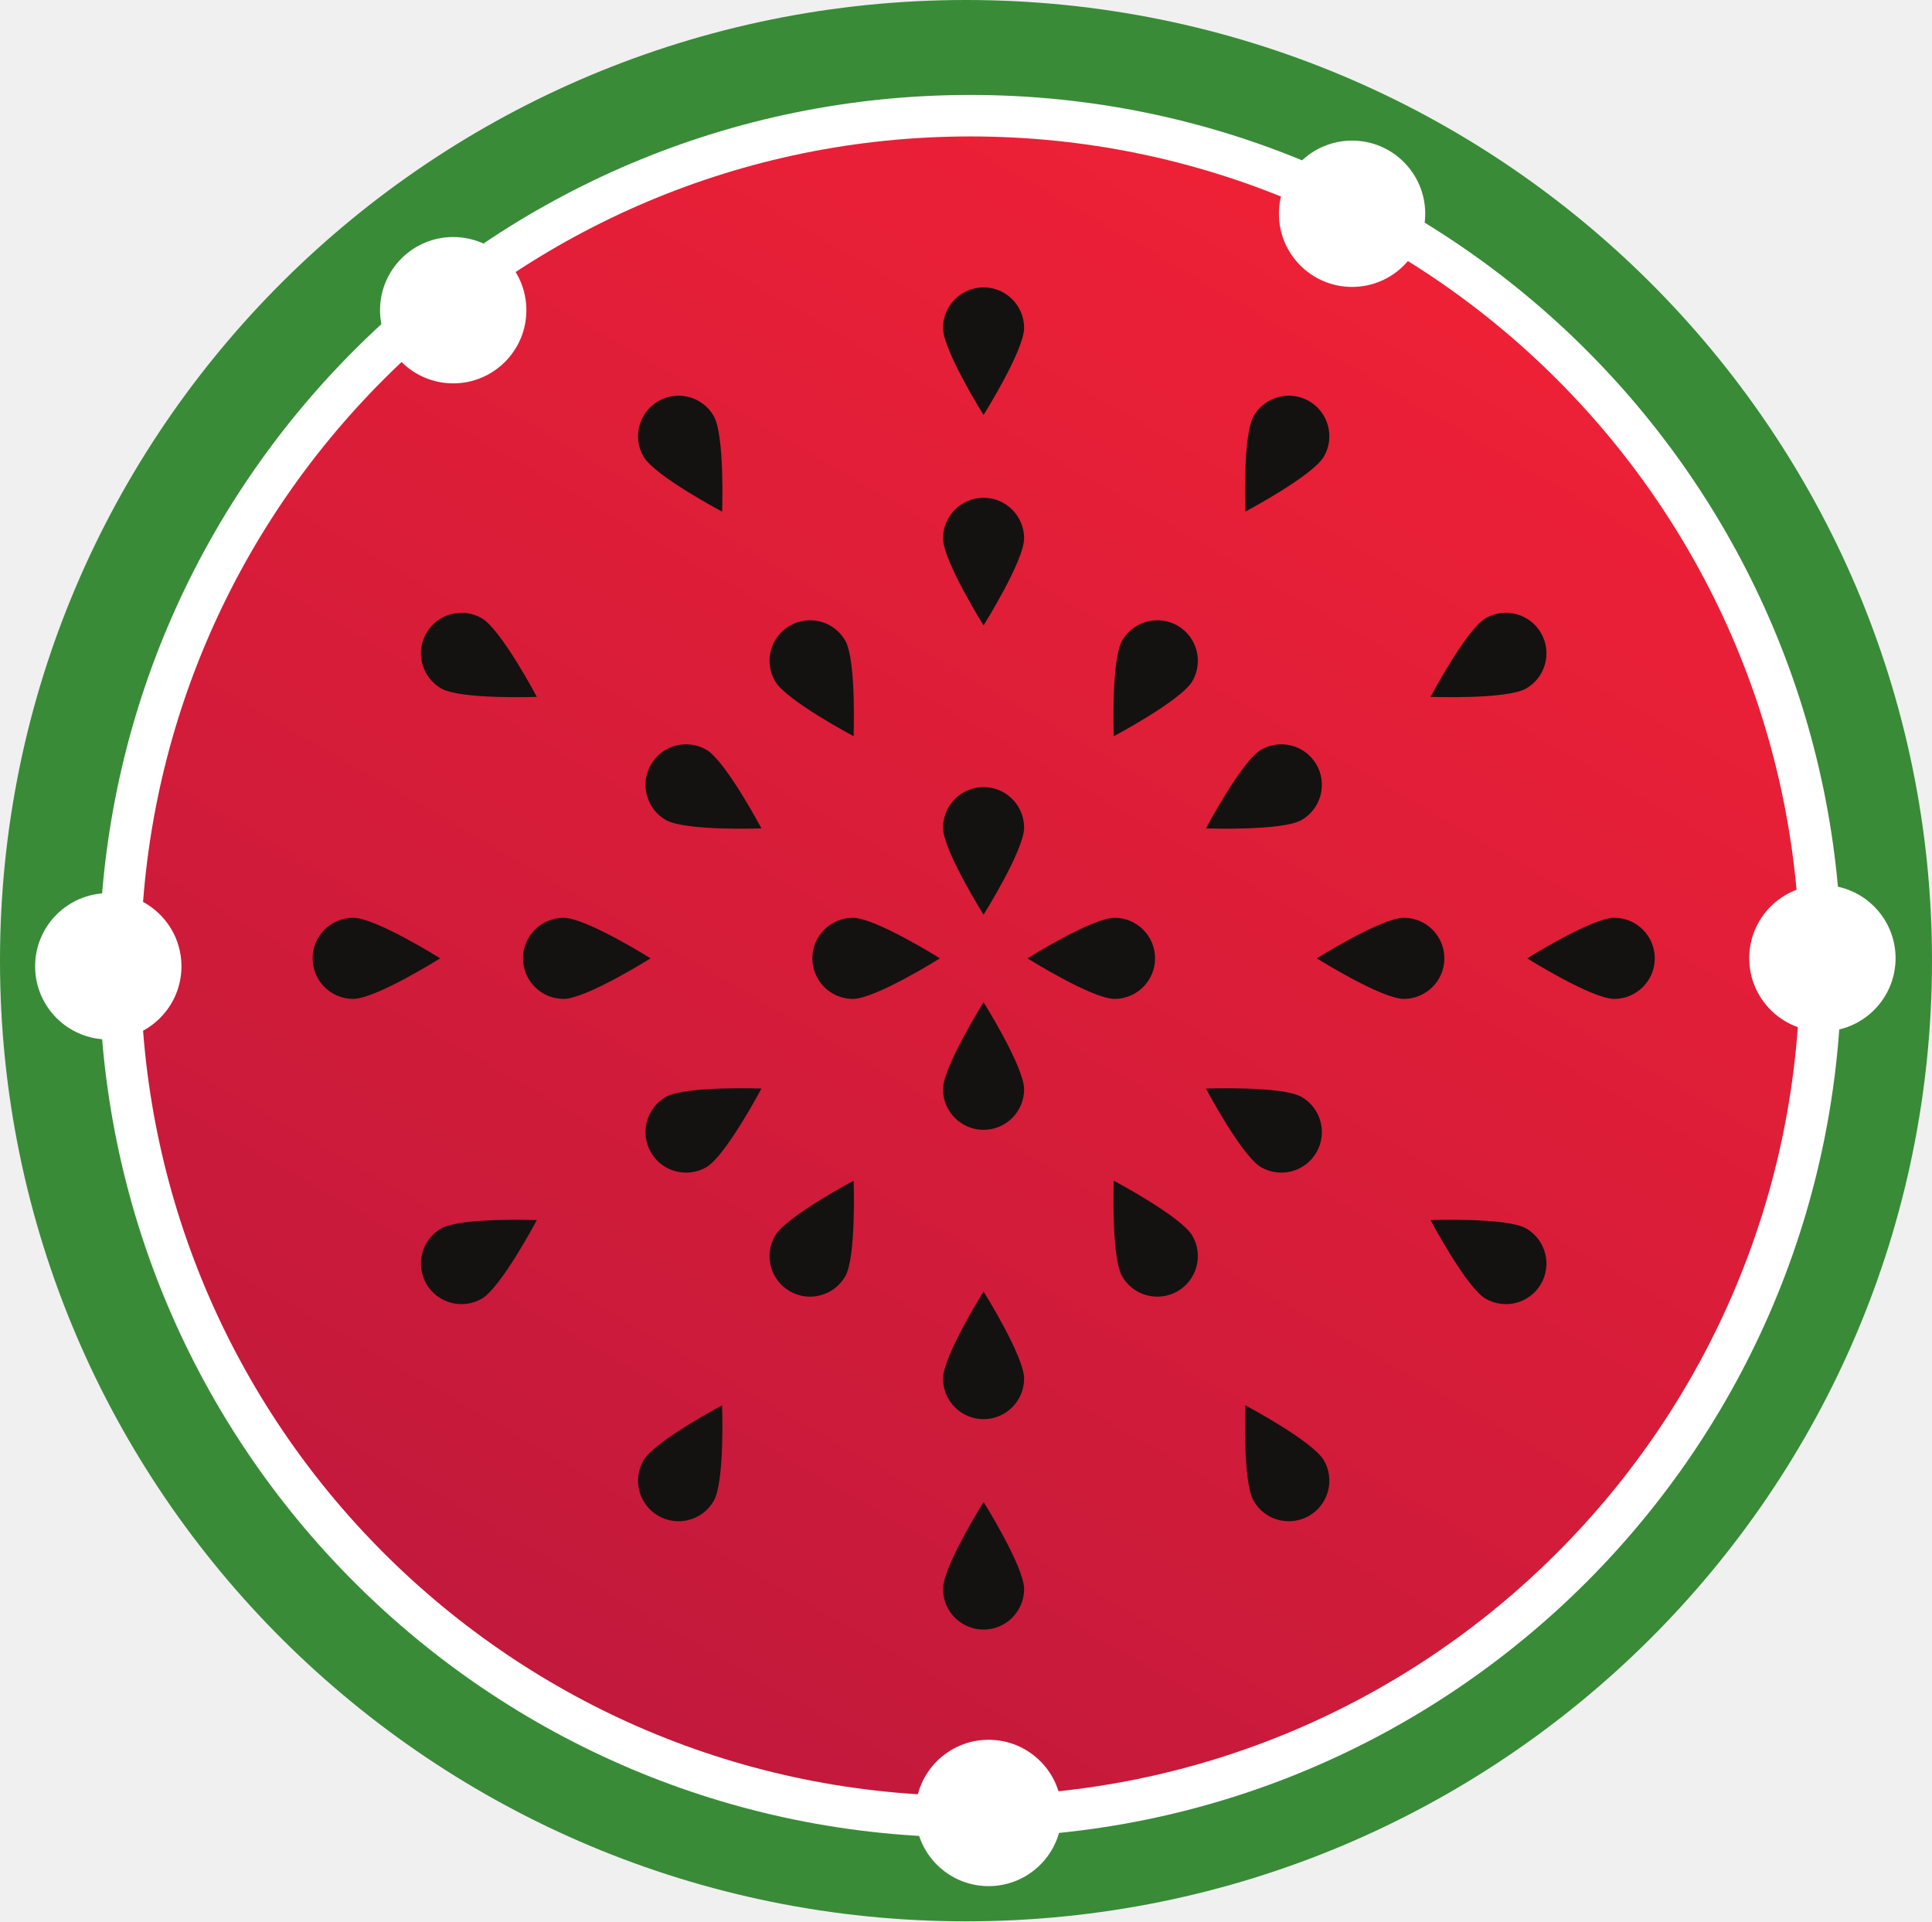
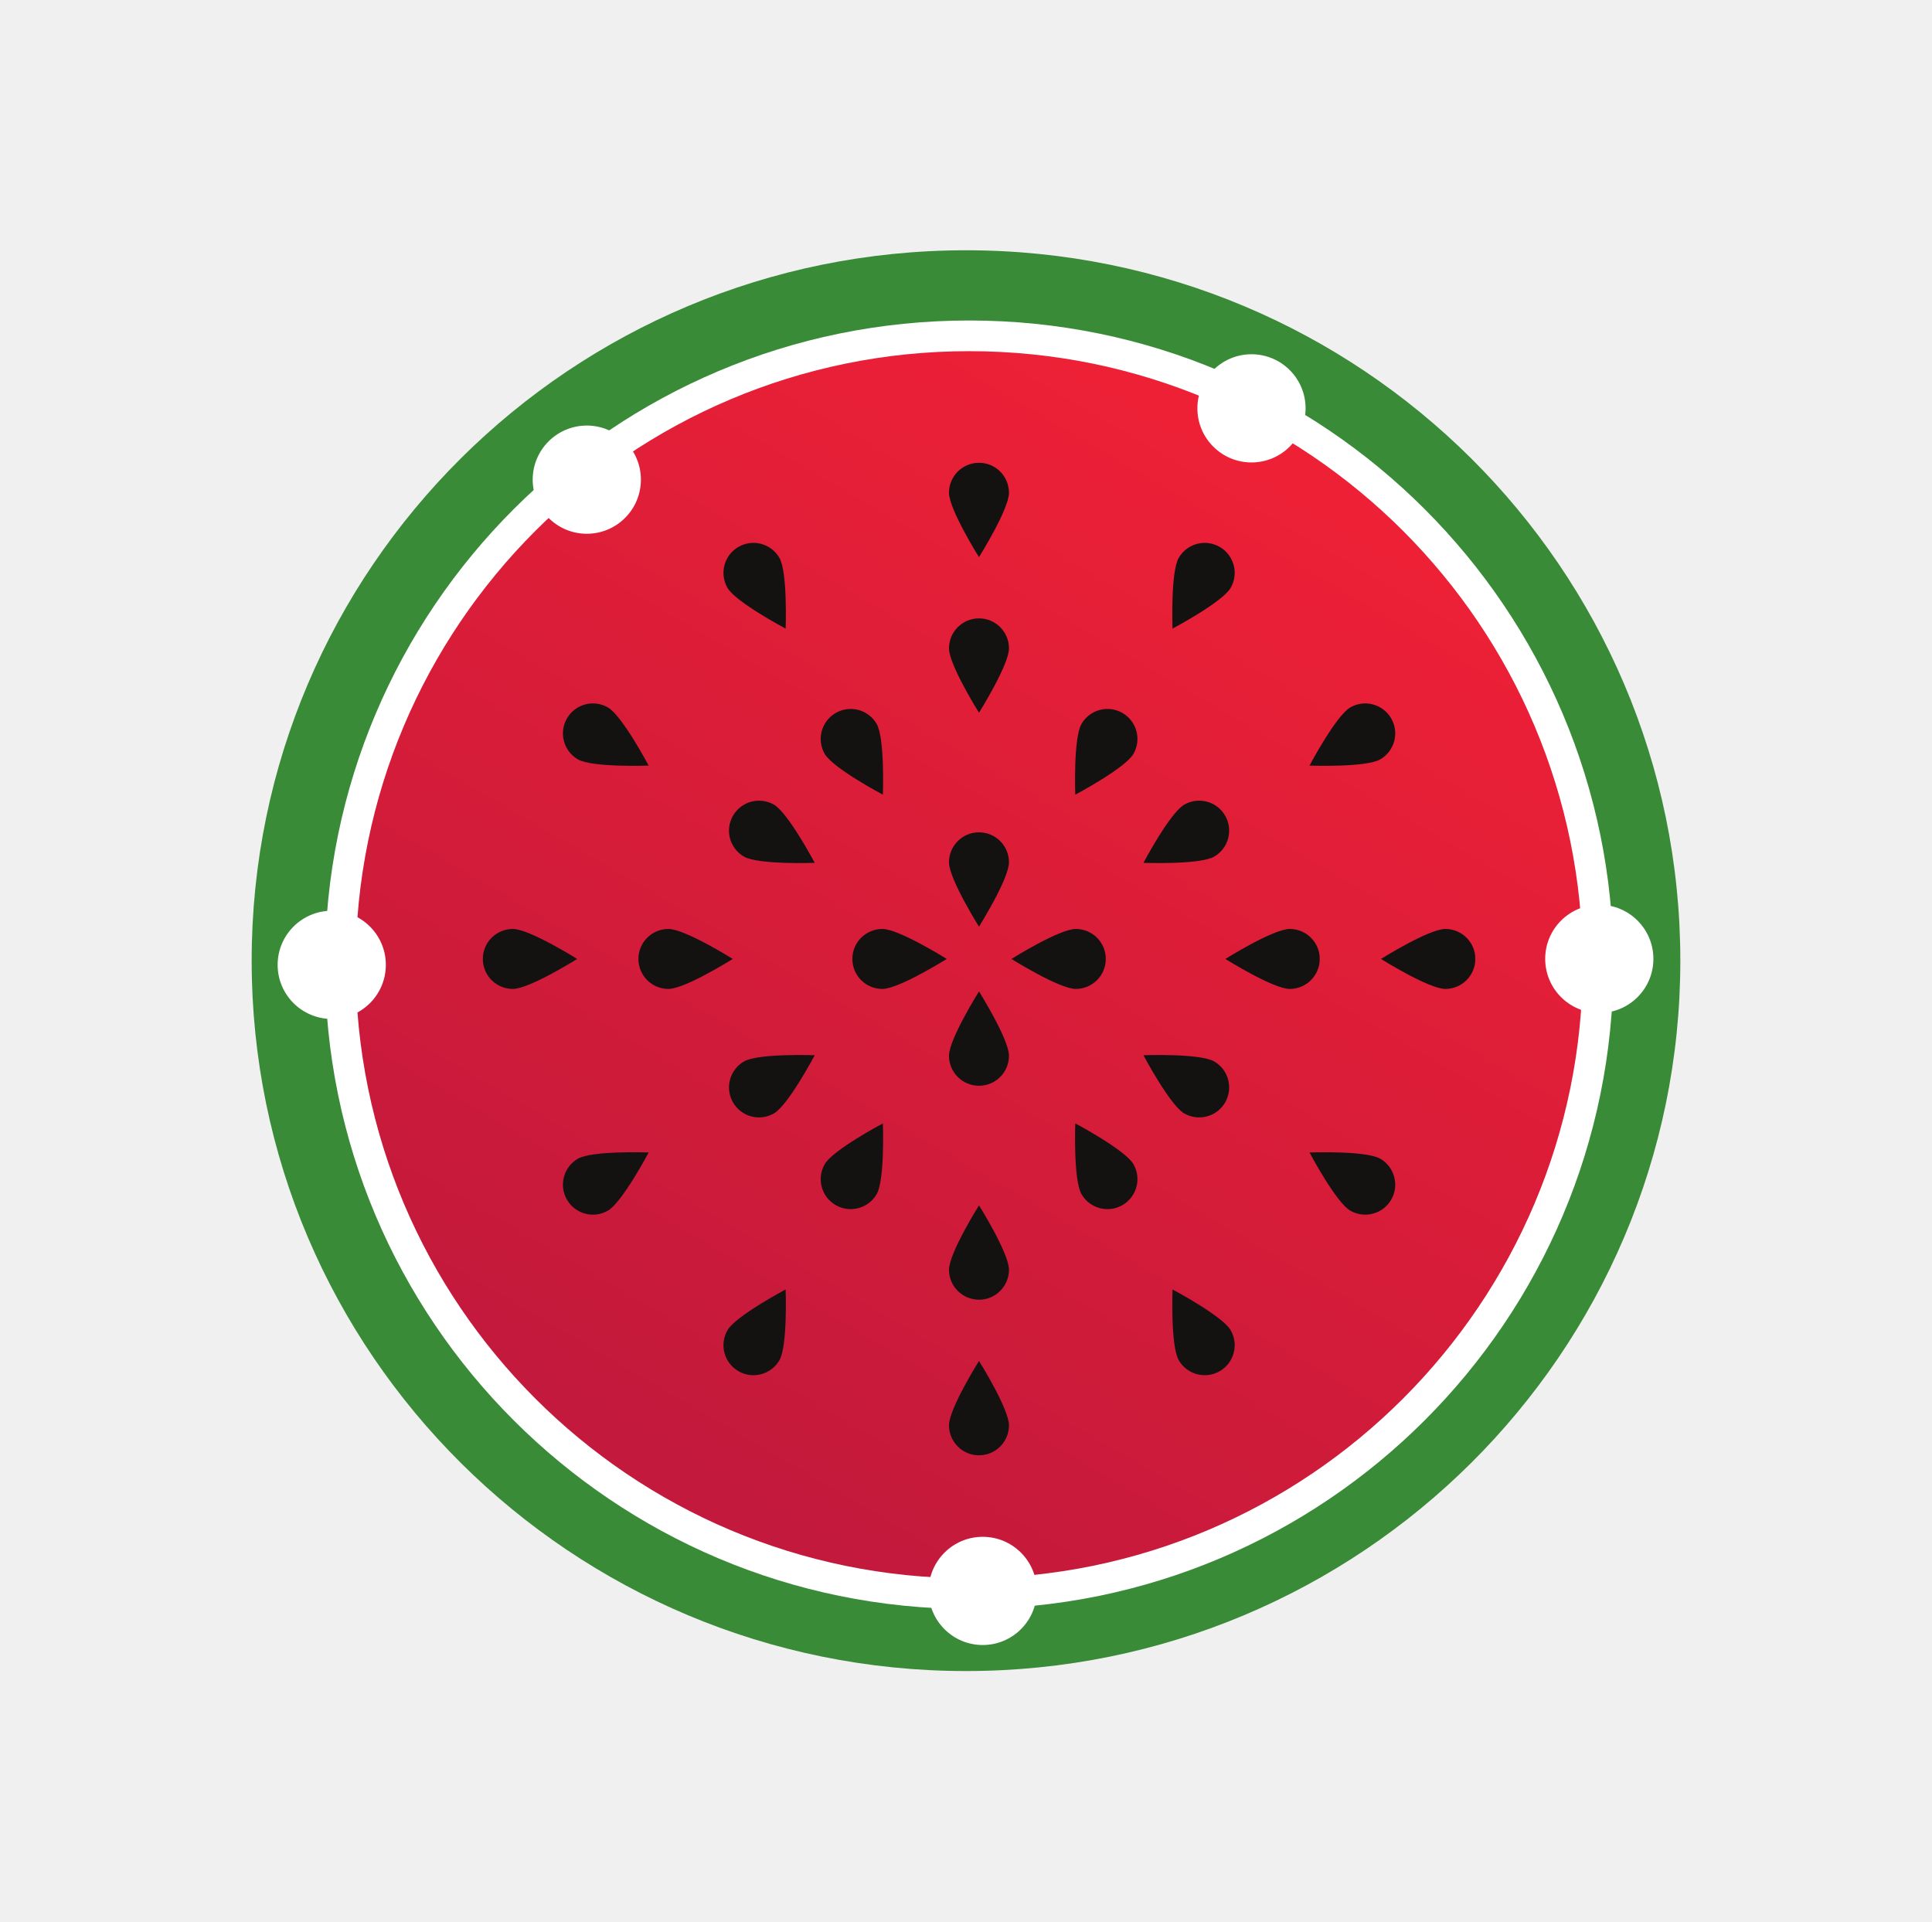
<svg xmlns="http://www.w3.org/2000/svg" id="svg3425" version="1.1" xml:space="preserve" width="298.419" height="296.763" viewBox="0 0 298.419 296.763">
  <defs id="defs3429">
    <linearGradient x1="0" y1="0" x2="1" y2="0" gradientUnits="userSpaceOnUse" gradientTransform="matrix(1025.44,1776.11,1776.11,-1025.44,1882.29,1516.03)" spreadMethod="pad" id="linearGradient3459">
      <stop style="stop-opacity:1;stop-color:#c2193c" offset="0" id="stop3461" />
      <stop style="stop-opacity:1;stop-color:#ee2036" offset="1" id="stop3463" />
    </linearGradient>
  </defs>
  <g id="g3433" transform="matrix(1.25,0,0,-1.25,-148.5219,373.25)">
    <g id="g3435" transform="scale(0.1,0.1)">
-       <g id="g3571" transform="translate(-7.814902,-611.9399)">
+       <g id="g3571" transform="matrix(0.7394764,0,0,0.7394764,614.7492,16.15373)">
        <path id="path3455" style="fill:#398b38;fill-opacity:1;fill-rule:evenodd;stroke:none" d="m 2389.66,3597.94 c -659.24,0 -1193.67,-531.46 -1193.67,-1187.05 0,-655.59 534.43,-1187.05 1193.67,-1187.05 659.25,0 1193.68,531.46 1193.68,1187.05 0,655.59 -534.43,1187.05 -1193.68,1187.05" />
        <path id="path3457" style="fill:#ffffff;fill-opacity:1;fill-rule:evenodd;stroke:none" d="m 2395,3480.62 c -594.55,0 -1076.53,-481.99 -1076.53,-1076.54 0,-594.55 481.98,-1076.52 1076.53,-1076.52 594.56,0 1076.53,481.97 1076.53,1076.52 0,594.55 -481.97,1076.54 -1076.53,1076.54" />
        <path id="path3465" style="fill:url(#linearGradient3459);fill-opacity:1;fill-rule:evenodd;stroke:none" d="m 2395,3429.35 c -566.24,0 -1025.27,-459.03 -1025.27,-1025.27 0,-566.24 459.03,-1025.26 1025.27,-1025.26 566.24,0 1025.27,459.02 1025.27,1025.26 0,566.24 -459.03,1025.27 -1025.27,1025.27" />
        <path id="path3467" style="fill:#ffffff;fill-opacity:1;fill-rule:evenodd;stroke:none" d="m 1329.8,2494.3 c -49.93,0 -90.41,-40.48 -90.41,-90.41 0,-49.93 40.48,-90.41 90.41,-90.41 49.93,0 90.41,40.48 90.41,90.41 0,49.93 -40.48,90.41 -90.41,90.41" />
        <path id="path3469" style="fill:#ffffff;fill-opacity:1;fill-rule:evenodd;stroke:none" d="m 3447.92,2504.3 c -49.93,0 -90.41,-40.48 -90.41,-90.41 0,-49.93 40.48,-90.41 90.41,-90.41 49.93,0 90.41,40.48 90.41,90.41 0,49.93 -40.48,90.41 -90.41,90.41" />
        <path id="path3471" style="fill:#ffffff;fill-opacity:1;fill-rule:evenodd;stroke:none" d="m 2417.6,1448.15 c -49.92,0 -90.4,-40.47 -90.4,-90.41 0,-49.93 40.48,-90.41 90.4,-90.41 49.93,0 90.41,40.48 90.41,90.41 0,49.94 -40.48,90.41 -90.41,90.41" />
        <path id="path3473" style="fill:#ffffff;fill-opacity:1;fill-rule:evenodd;stroke:none" d="m 2866.73,3424.2 c -49.93,0 -90.41,-40.48 -90.41,-90.41 0,-49.93 40.48,-90.4 90.41,-90.4 49.93,0 90.4,40.47 90.4,90.4 0,49.93 -40.47,90.41 -90.4,90.41" />
        <path id="path3475" style="fill:#ffffff;fill-opacity:1;fill-rule:evenodd;stroke:none" d="m 1756.01,3305.05 c -49.93,0 -90.41,-40.48 -90.41,-90.41 0,-49.93 40.48,-90.41 90.41,-90.41 49.93,0 90.41,40.48 90.41,90.41 0,49.93 -40.48,90.41 -90.41,90.41" />
        <path id="path3477" style="fill:#131210;fill-opacity:1;fill-rule:nonzero;stroke:none" d="m 2461.48,2251.96 c -0.02,-27.68 -22.44,-50.11 -50.12,-50.11 -27.66,0 -50.1,22.43 -50.11,50.11 0.01,27.67 50.12,107.56 50.12,107.56 0,0 50.1,-79.89 50.11,-107.56" />
        <path id="path3479" style="fill:#131210;fill-opacity:1;fill-rule:nonzero;stroke:none" d="m 2461.48,1894.46 c -0.02,-27.68 -22.44,-50.11 -50.12,-50.11 -27.66,0 -50.1,22.43 -50.11,50.11 0.01,27.67 50.12,107.56 50.12,107.56 0,0 50.1,-79.89 50.11,-107.56" />
        <path id="path3481" style="fill:#131210;fill-opacity:1;fill-rule:nonzero;stroke:none" d="m 2461.48,1634.46 c -0.02,-27.68 -22.44,-50.11 -50.12,-50.11 -27.66,0 -50.1,22.43 -50.11,50.11 0.01,27.67 50.12,107.56 50.12,107.56 0,0 50.1,-79.89 50.11,-107.56" />
        <path id="path3483" style="fill:#131210;fill-opacity:1;fill-rule:nonzero;stroke:none" d="m 2077.91,1743.25 c -13.86,-23.96 -44.5,-32.18 -68.47,-18.34 -23.96,13.84 -32.16,44.48 -18.34,68.45 13.85,23.96 97.19,68.1 97.19,68.1 0,0 3.45,-94.24 -10.38,-118.21" />
        <path id="path3485" style="fill:#131210;fill-opacity:1;fill-rule:nonzero;stroke:none" d="m 2240.41,2020.75 c -13.86,-23.96 -44.5,-32.18 -68.47,-18.34 -23.96,13.84 -32.16,44.48 -18.34,68.45 13.85,23.96 97.19,68.1 97.19,68.1 0,0 3.45,-94.24 -10.38,-118.21" />
        <path id="path3487" style="fill:#131210;fill-opacity:1;fill-rule:nonzero;stroke:none" d="m 2745.15,1743.25 c 13.85,-23.96 44.49,-32.18 68.47,-18.34 23.95,13.84 32.16,44.48 18.33,68.45 -13.85,23.96 -97.18,68.1 -97.18,68.1 0,0 -3.45,-94.24 10.38,-118.21" />
        <path id="path3489" style="fill:#131210;fill-opacity:1;fill-rule:nonzero;stroke:none" d="m 2582.65,2020.75 c 13.85,-23.96 44.49,-32.18 68.47,-18.34 23.95,13.84 32.16,44.48 18.33,68.45 -13.85,23.96 -97.18,68.1 -97.18,68.1 0,0 -3.45,-94.24 10.38,-118.21" />
        <path id="path3491" style="fill:#131210;fill-opacity:1;fill-rule:nonzero;stroke:none" d="m 2461.48,2575.23 c -0.02,27.69 -22.44,50.12 -50.12,50.12 -27.66,0 -50.1,-22.43 -50.11,-50.11 0.01,-27.68 50.12,-107.56 50.12,-107.56 0,0 50.1,79.88 50.11,107.55" />
        <path id="path3493" style="fill:#131210;fill-opacity:1;fill-rule:nonzero;stroke:none" d="m 2461.48,2932.73 c -0.02,27.69 -22.44,50.12 -50.12,50.12 -27.66,0 -50.1,-22.43 -50.11,-50.11 0.01,-27.68 50.12,-107.56 50.12,-107.56 0,0 50.1,79.88 50.11,107.55" />
        <path id="path3495" style="fill:#131210;fill-opacity:1;fill-rule:nonzero;stroke:none" d="m 2461.48,3192.73 c -0.02,27.69 -22.44,50.12 -50.12,50.12 -27.66,0 -50.1,-22.43 -50.11,-50.11 0.01,-27.68 50.12,-107.56 50.12,-107.56 0,0 50.1,79.88 50.11,107.55" />
        <path id="path3497" style="fill:#131210;fill-opacity:1;fill-rule:nonzero;stroke:none" d="m 2077.91,3083.95 c -13.86,23.96 -44.5,32.18 -68.47,18.34 -23.96,-13.84 -32.16,-44.48 -18.34,-68.45 13.85,-23.96 97.19,-68.1 97.19,-68.1 0,0 3.45,94.24 -10.38,118.21" />
        <path id="path3499" style="fill:#131210;fill-opacity:1;fill-rule:nonzero;stroke:none" d="m 2240.41,2806.45 c -13.86,23.96 -44.5,32.18 -68.47,18.34 -23.96,-13.84 -32.16,-44.48 -18.34,-68.45 13.85,-23.96 97.19,-68.1 97.19,-68.1 0,0 3.45,94.24 -10.38,118.21" />
        <path id="path3501" style="fill:#131210;fill-opacity:1;fill-rule:nonzero;stroke:none" d="m 2745.15,3083.95 c 13.85,23.96 44.49,32.18 68.47,18.34 23.95,-13.84 32.16,-44.48 18.33,-68.45 -13.85,-23.96 -97.18,-68.1 -97.18,-68.1 0,0 -3.45,94.24 10.38,118.21" />
        <path id="path3503" style="fill:#131210;fill-opacity:1;fill-rule:nonzero;stroke:none" d="m 2582.65,2806.45 c 13.85,23.96 44.49,32.18 68.47,18.34 23.95,-13.84 32.16,-44.48 18.33,-68.45 -13.85,-23.96 -97.18,-68.1 -97.18,-68.1 0,0 -3.45,94.24 10.38,118.21" />
        <path id="path3505" style="fill:#131210;fill-opacity:1;fill-rule:nonzero;stroke:none" d="m 2249.89,2363.64 c -27.68,0.02 -50.11,22.45 -50.11,50.13 0,27.66 22.43,50.09 50.11,50.11 27.67,-0.02 107.56,-50.12 107.56,-50.12 0,0 -79.89,-50.11 -107.56,-50.12" />
        <path id="path3507" style="fill:#131210;fill-opacity:1;fill-rule:nonzero;stroke:none" d="m 1892.39,2363.64 c -27.68,0.02 -50.11,22.45 -50.11,50.13 0,27.66 22.43,50.09 50.11,50.11 27.67,-0.02 107.56,-50.12 107.56,-50.12 0,0 -79.89,-50.11 -107.56,-50.12" />
        <path id="path3509" style="fill:#131210;fill-opacity:1;fill-rule:nonzero;stroke:none" d="m 1632.39,2363.64 c -27.68,0.02 -50.11,22.45 -50.11,50.13 0,27.66 22.43,50.09 50.11,50.11 27.67,-0.02 107.56,-50.12 107.56,-50.12 0,0 -79.89,-50.11 -107.56,-50.12" />
        <path id="path3511" style="fill:#131210;fill-opacity:1;fill-rule:nonzero;stroke:none" d="m 1741.18,2747.22 c -23.96,13.85 -32.18,44.49 -18.34,68.47 13.83,23.95 44.48,32.16 68.45,18.33 23.96,-13.84 68.09,-97.18 68.09,-97.18 0,0 -94.23,-3.45 -118.2,10.38" />
        <path id="path3513" style="fill:#131210;fill-opacity:1;fill-rule:nonzero;stroke:none" d="m 2018.68,2584.72 c -23.96,13.85 -32.18,44.49 -18.34,68.47 13.83,23.95 44.48,32.16 68.45,18.33 23.96,-13.84 68.09,-97.18 68.09,-97.18 0,0 -94.23,-3.45 -118.2,10.38" />
        <path id="path3515" style="fill:#131210;fill-opacity:1;fill-rule:nonzero;stroke:none" d="m 1741.18,2079.98 c -23.96,-13.85 -32.18,-44.5 -18.34,-68.47 13.83,-23.96 44.48,-32.16 68.45,-18.33 23.96,13.85 68.09,97.18 68.09,97.18 0,0 -94.23,3.44 -118.2,-10.38" />
        <path id="path3517" style="fill:#131210;fill-opacity:1;fill-rule:nonzero;stroke:none" d="m 2018.68,2242.48 c -23.96,-13.85 -32.18,-44.5 -18.34,-68.47 13.83,-23.96 44.48,-32.16 68.45,-18.33 23.96,13.85 68.09,97.18 68.09,97.18 0,0 -94.23,3.45 -118.2,-10.38" />
        <path id="path3519" style="fill:#131210;fill-opacity:1;fill-rule:nonzero;stroke:none" d="m 2573.16,2363.64 c 27.68,0.02 50.12,22.45 50.12,50.13 0,27.66 -22.44,50.09 -50.11,50.11 -27.68,-0.02 -107.56,-50.12 -107.56,-50.12 0,0 79.88,-50.11 107.55,-50.12" />
        <path id="path3521" style="fill:#131210;fill-opacity:1;fill-rule:nonzero;stroke:none" d="m 2930.66,2363.64 c 27.68,0.02 50.12,22.45 50.12,50.13 0,27.66 -22.44,50.09 -50.11,50.11 -27.68,-0.02 -107.56,-50.12 -107.56,-50.12 0,0 79.88,-50.11 107.55,-50.12" />
        <path id="path3523" style="fill:#131210;fill-opacity:1;fill-rule:nonzero;stroke:none" d="m 3190.66,2363.64 c 27.68,0.02 50.12,22.45 50.12,50.13 0,27.66 -22.44,50.09 -50.11,50.11 -27.68,-0.02 -107.56,-50.12 -107.56,-50.12 0,0 79.88,-50.11 107.55,-50.12" />
        <path id="path3525" style="fill:#131210;fill-opacity:1;fill-rule:nonzero;stroke:none" d="m 3081.87,2747.22 c 23.96,13.85 32.19,44.49 18.34,68.47 -13.83,23.95 -44.47,32.16 -68.45,18.33 -23.95,-13.84 -68.09,-97.18 -68.09,-97.18 0,0 94.24,-3.45 118.2,10.38" />
        <path id="path3527" style="fill:#131210;fill-opacity:1;fill-rule:nonzero;stroke:none" d="m 2804.37,2584.72 c 23.96,13.85 32.19,44.49 18.34,68.47 -13.83,23.95 -44.47,32.16 -68.45,18.33 -23.95,-13.84 -68.09,-97.18 -68.09,-97.18 0,0 94.24,-3.45 118.2,10.38" />
        <path id="path3529" style="fill:#131210;fill-opacity:1;fill-rule:nonzero;stroke:none" d="m 3081.87,2079.98 c 23.96,-13.85 32.19,-44.5 18.34,-68.47 -13.83,-23.96 -44.47,-32.16 -68.45,-18.33 -23.95,13.85 -68.09,97.18 -68.09,97.18 0,0 94.24,3.44 118.2,-10.38" />
        <path id="path3531" style="fill:#131210;fill-opacity:1;fill-rule:nonzero;stroke:none" d="m 2804.37,2242.48 c 23.96,-13.85 32.19,-44.5 18.34,-68.47 -13.83,-23.96 -44.47,-32.16 -68.45,-18.33 -23.95,13.85 -68.09,97.18 -68.09,97.18 0,0 94.24,3.45 118.2,-10.38" />
      </g>
    </g>
  </g>
</svg>
